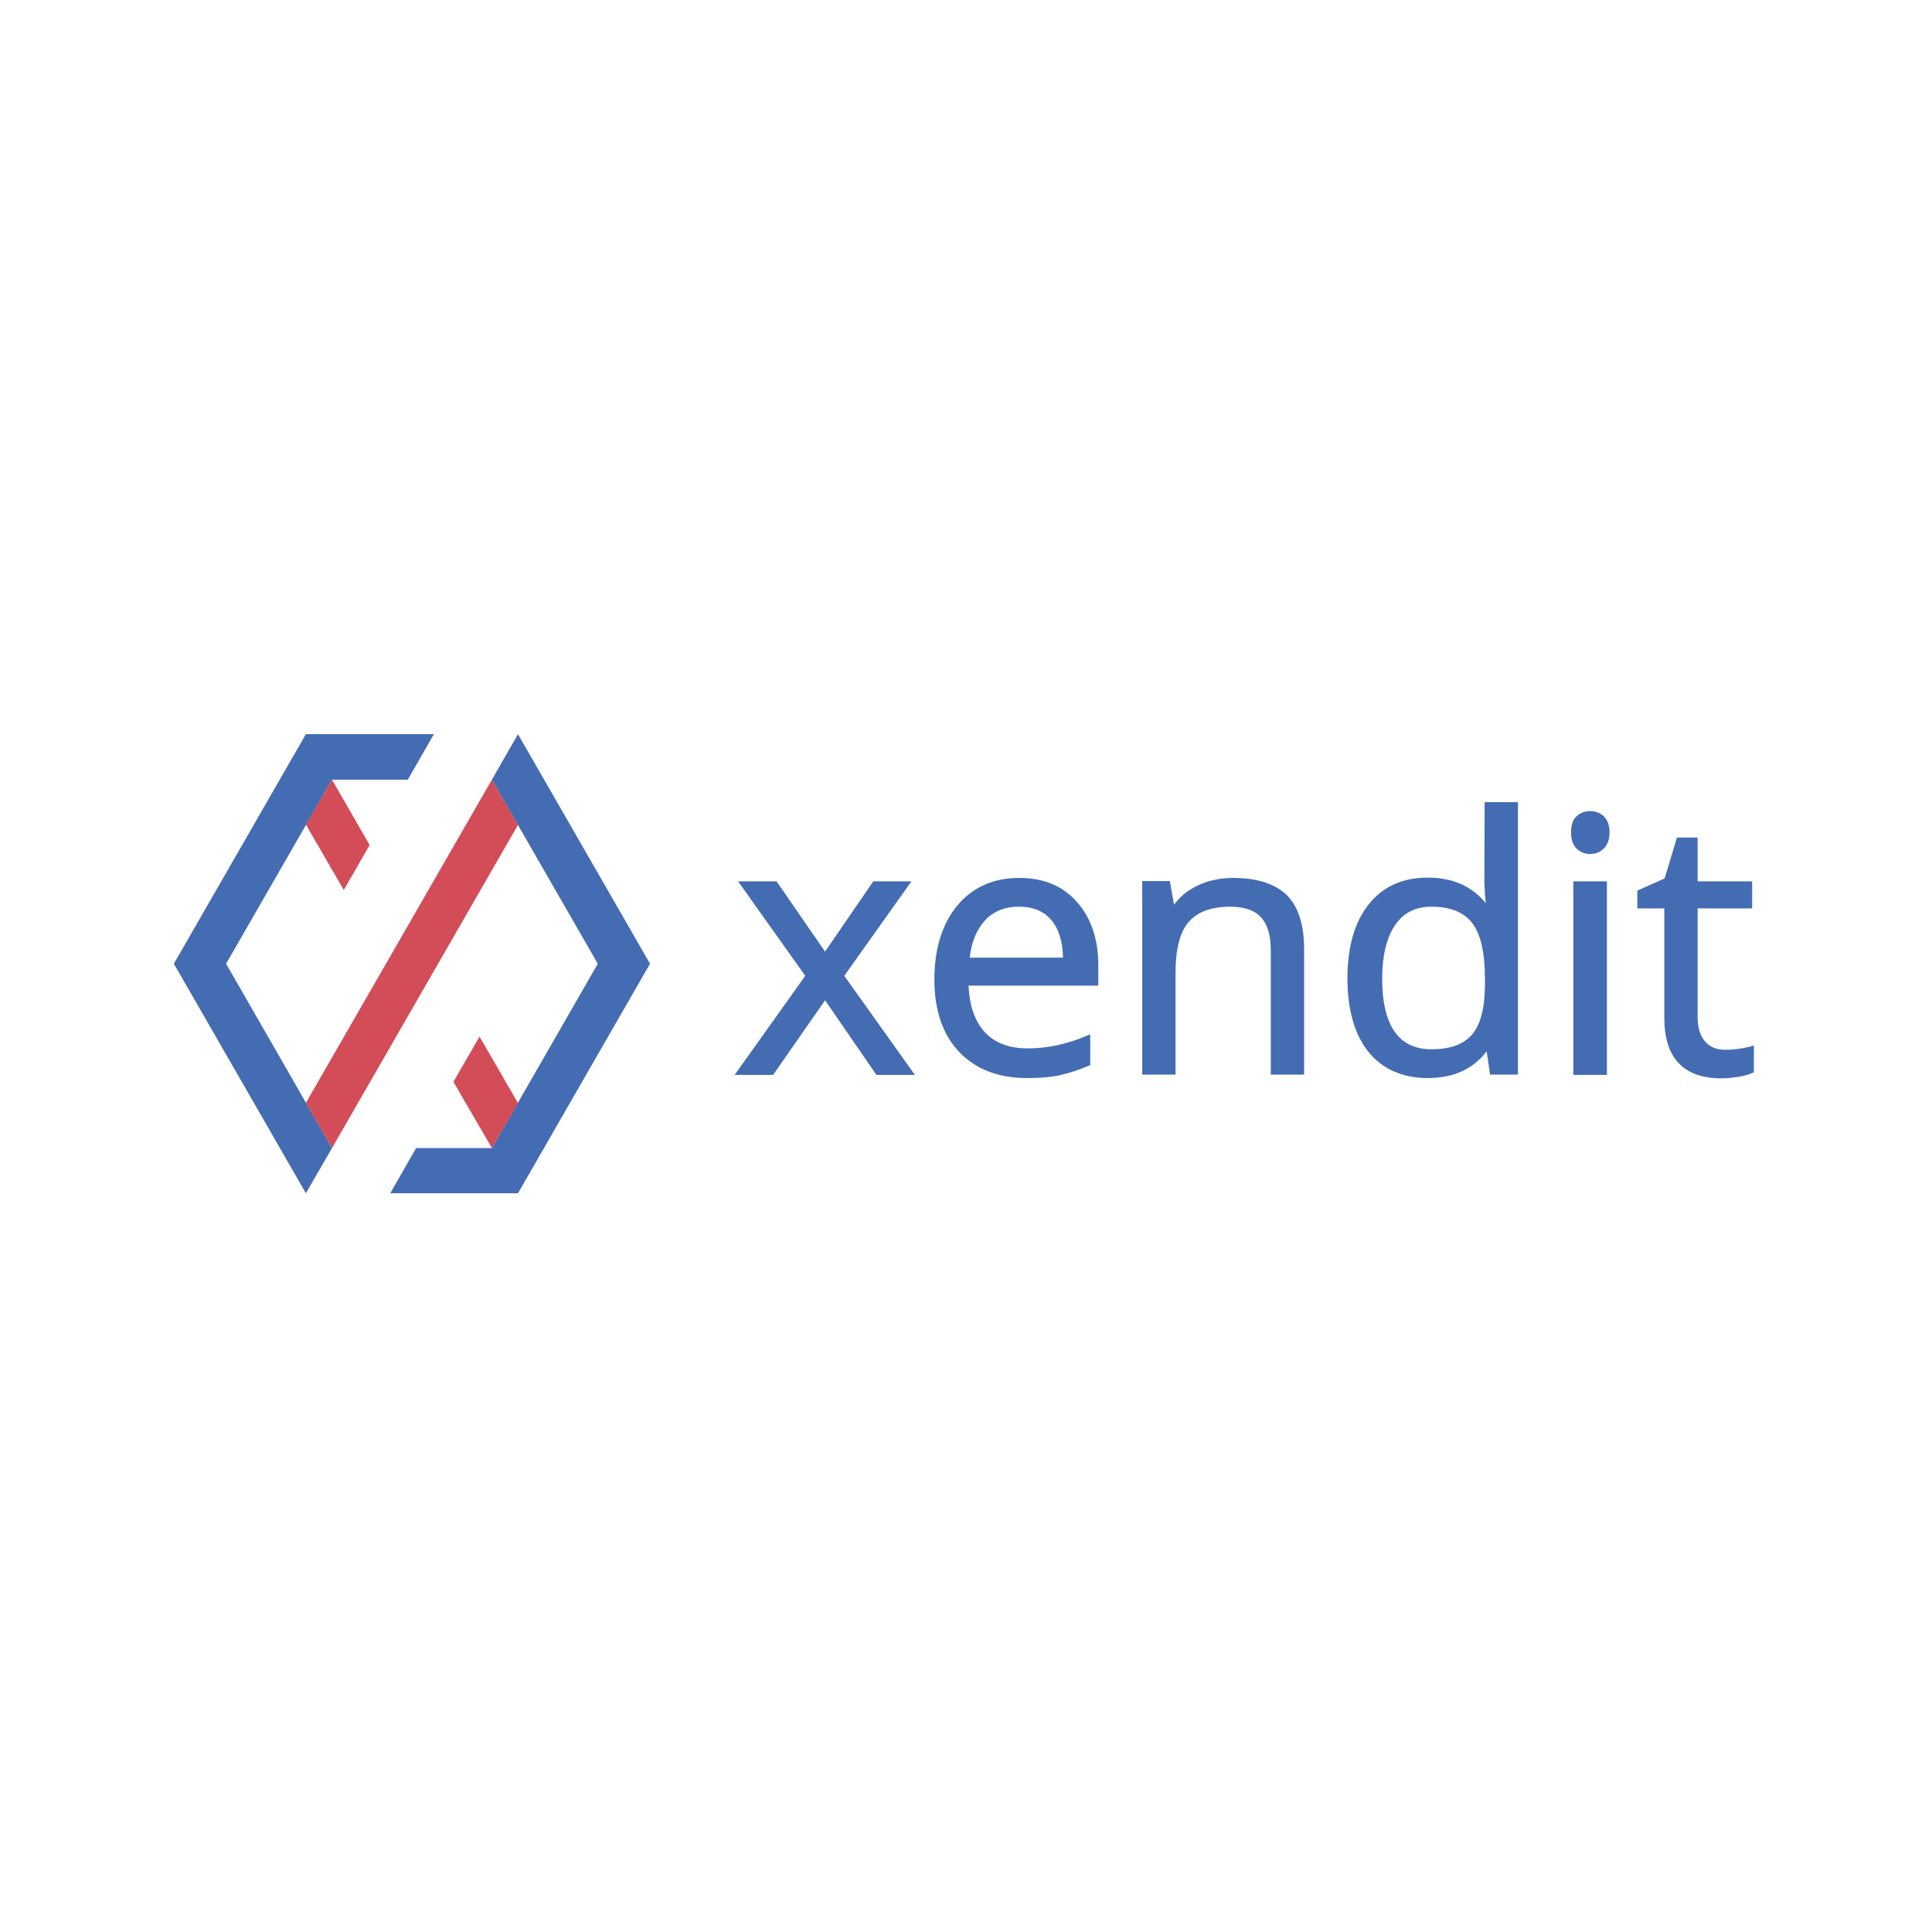
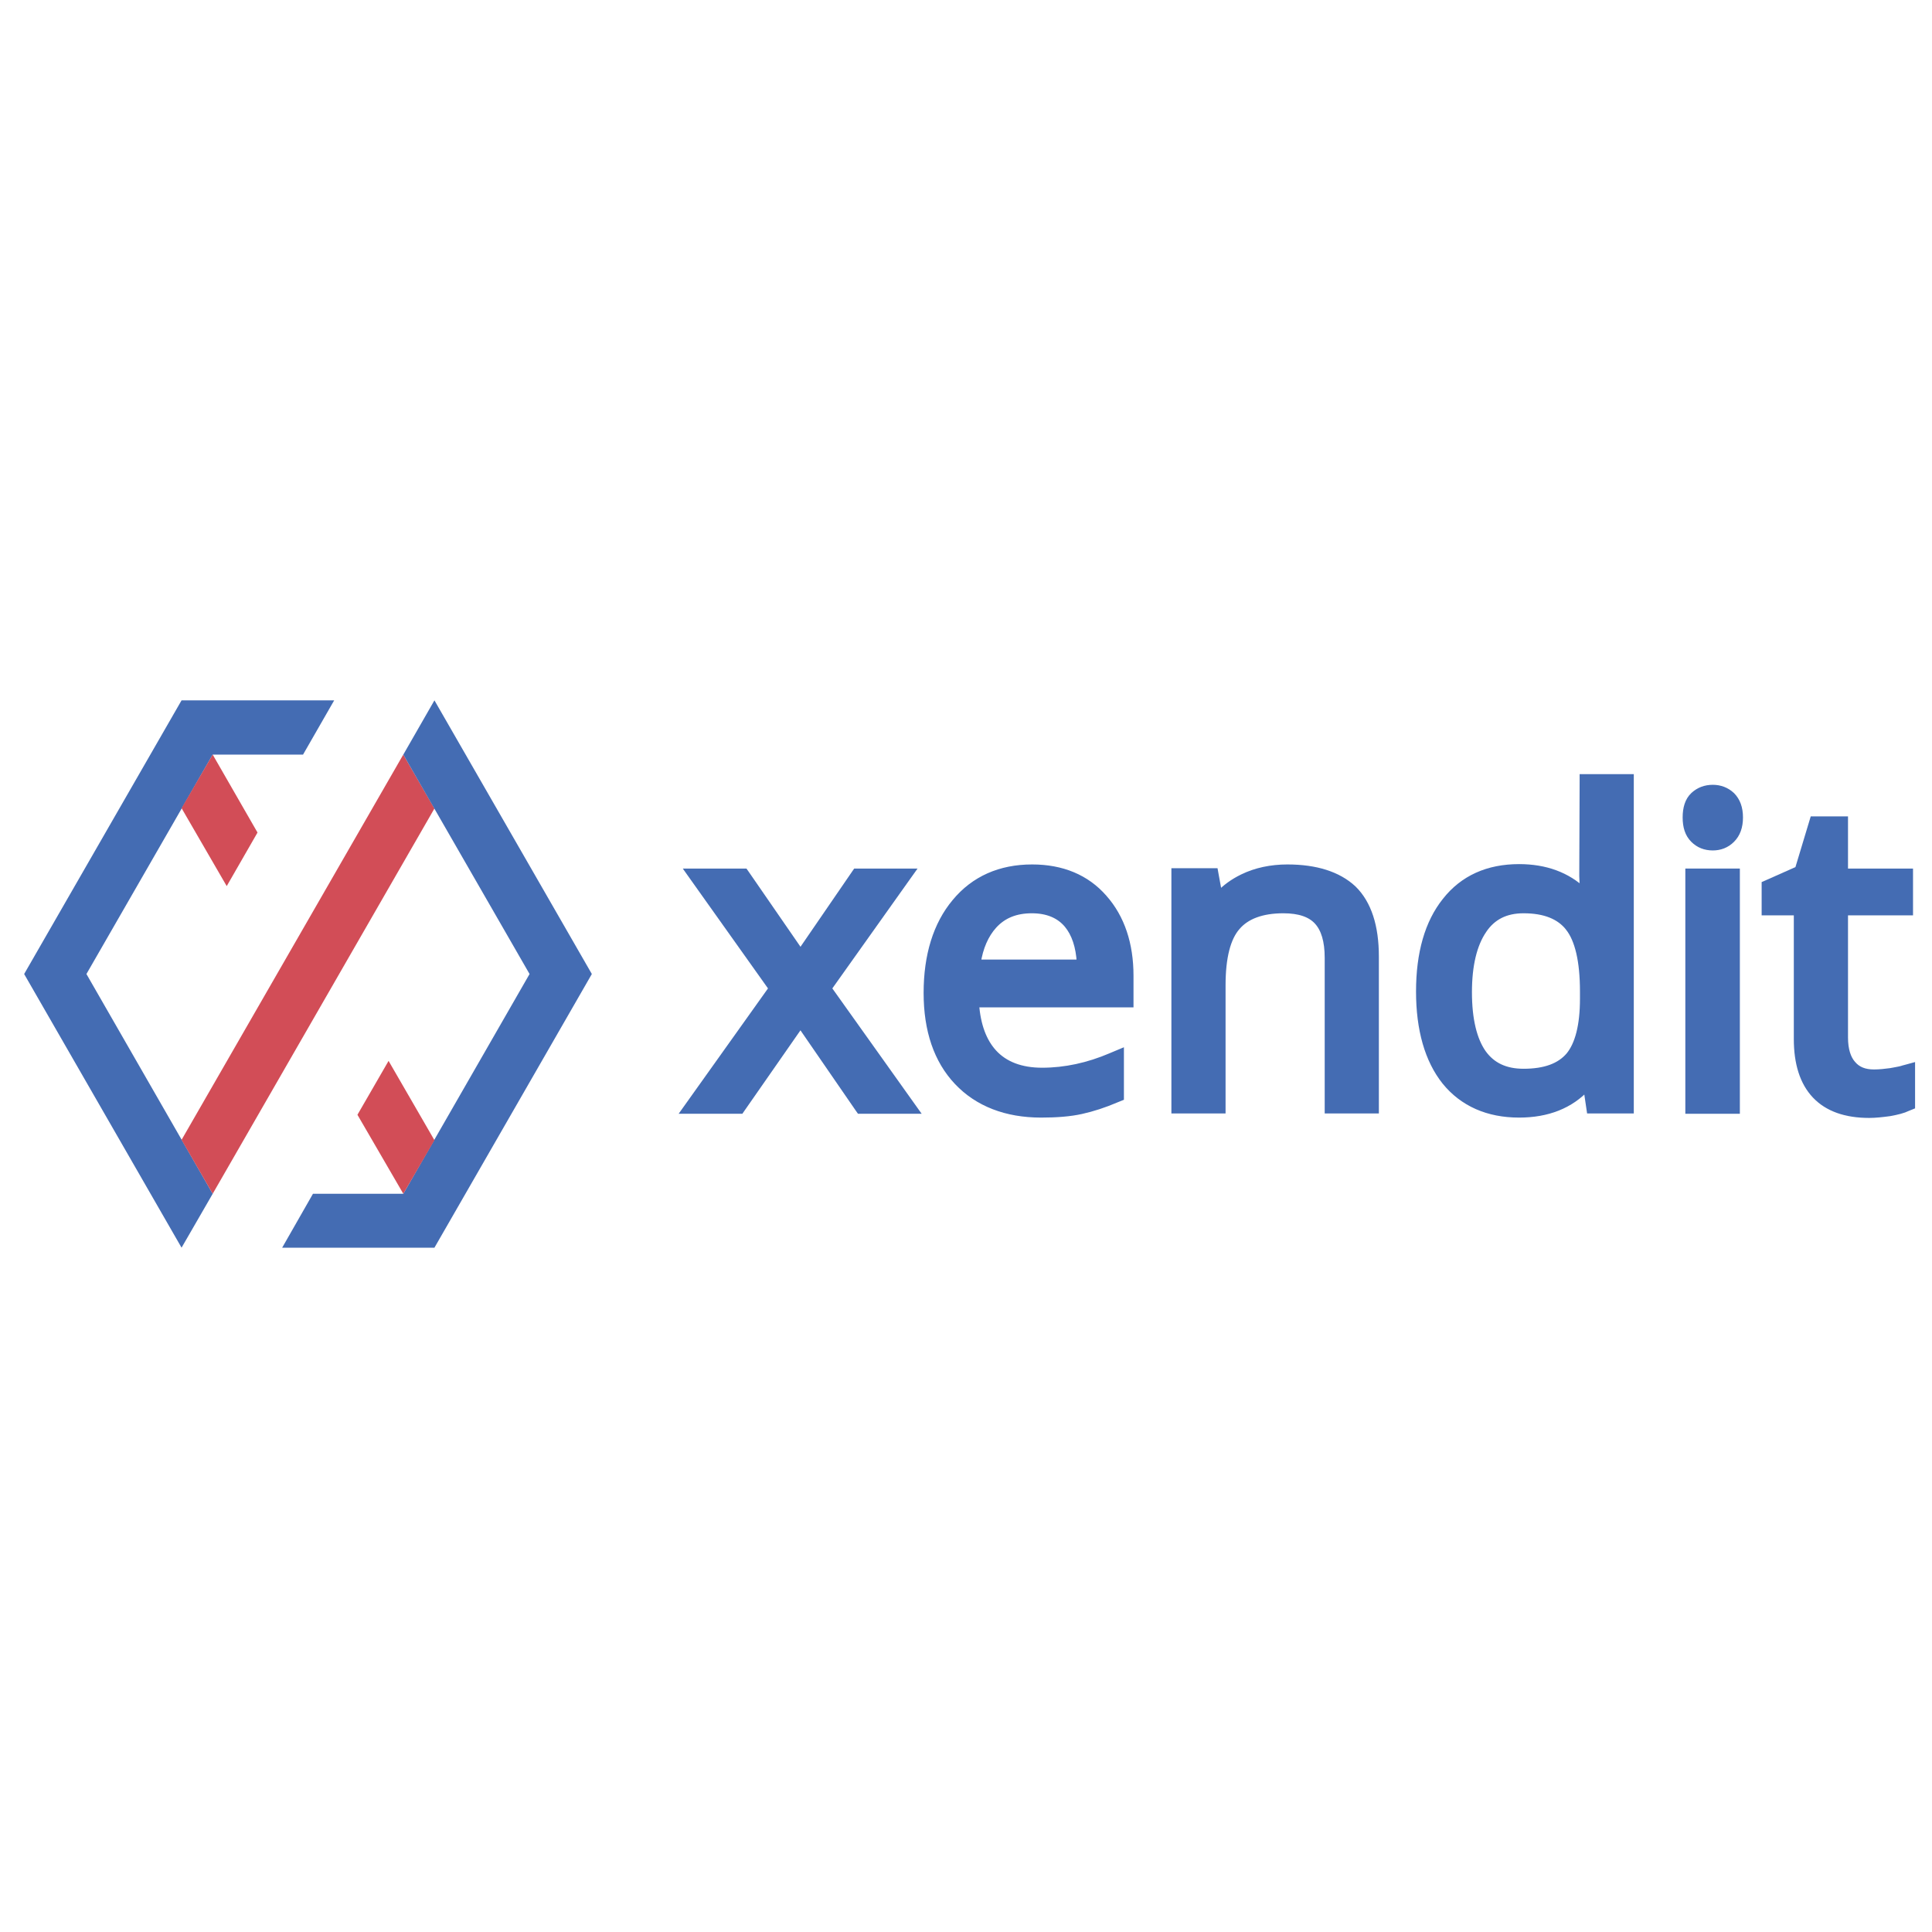
<svg xmlns="http://www.w3.org/2000/svg" width="80" height="80" viewBox="0 0 80 80" fill="none">
-   <path fill-rule="evenodd" clip-rule="evenodd" d="M36.16 36.494L34.164 39.404L32.155 36.494H30.562L33.344 40.406L30.42 44.509H32.013L34.164 41.42L36.291 44.509H37.884L34.96 40.406L37.741 36.494H36.16Z" fill="#446CB3" />
-   <path fill-rule="evenodd" clip-rule="evenodd" d="M42.198 37.544C42.78 37.544 43.232 37.735 43.541 38.105C43.838 38.462 44.004 38.987 44.016 39.655H40.153C40.225 39.011 40.438 38.498 40.771 38.129C41.128 37.735 41.603 37.544 42.198 37.544ZM42.209 36.352C41.14 36.352 40.272 36.733 39.642 37.496C39.012 38.248 38.691 39.285 38.691 40.562C38.691 41.838 39.036 42.84 39.714 43.555C40.391 44.271 41.342 44.64 42.519 44.64C43.053 44.64 43.505 44.605 43.885 44.521C44.266 44.438 44.67 44.306 45.086 44.128L45.145 44.104V42.828L45.002 42.887C44.194 43.233 43.374 43.412 42.554 43.412C41.794 43.412 41.187 43.185 40.771 42.732C40.367 42.291 40.141 41.647 40.106 40.812H45.478V39.965C45.478 38.892 45.181 38.009 44.598 37.353C44.016 36.685 43.208 36.352 42.209 36.352Z" fill="#446CB3" />
-   <path fill-rule="evenodd" clip-rule="evenodd" d="M51.076 36.352C50.53 36.352 50.019 36.459 49.579 36.674C49.187 36.864 48.854 37.127 48.616 37.461L48.438 36.483H47.297V44.497H48.676V40.299C48.676 39.309 48.854 38.594 49.222 38.176C49.579 37.759 50.161 37.544 50.934 37.544C51.516 37.544 51.944 37.687 52.217 37.986C52.491 38.284 52.621 38.737 52.621 39.345V44.497H54V39.297C54 38.272 53.751 37.52 53.263 37.043C52.776 36.59 52.039 36.352 51.076 36.352Z" fill="#446CB3" />
-   <path fill-rule="evenodd" clip-rule="evenodd" d="M59.277 43.448C58.6 43.448 58.101 43.209 57.756 42.732C57.411 42.243 57.233 41.504 57.233 40.538C57.233 39.584 57.411 38.832 57.768 38.307C58.113 37.795 58.612 37.544 59.277 37.544C60.05 37.544 60.608 37.771 60.953 38.212C61.31 38.665 61.488 39.44 61.488 40.514V40.764C61.488 41.718 61.31 42.41 60.965 42.828C60.608 43.245 60.05 43.448 59.277 43.448ZM61.464 36.495L61.488 37.043L61.524 37.401C60.953 36.697 60.145 36.34 59.123 36.34C58.077 36.34 57.257 36.709 56.674 37.449C56.092 38.176 55.795 39.202 55.795 40.514C55.795 41.814 56.092 42.839 56.663 43.555C57.245 44.271 58.077 44.64 59.123 44.64C60.181 44.64 61.001 44.271 61.559 43.531L61.702 44.497H62.855V33.215H61.476L61.464 36.495Z" fill="#446CB3" />
-   <path fill-rule="evenodd" clip-rule="evenodd" d="M65.851 33.585C65.625 33.585 65.435 33.657 65.281 33.8C65.126 33.943 65.055 34.169 65.055 34.468C65.055 34.766 65.126 34.98 65.281 35.135C65.435 35.29 65.625 35.362 65.851 35.362C66.065 35.362 66.255 35.29 66.41 35.135C66.564 34.98 66.647 34.766 66.647 34.468C66.647 34.169 66.564 33.955 66.41 33.8C66.255 33.657 66.065 33.585 65.851 33.585Z" fill="#446CB3" />
-   <path fill-rule="evenodd" clip-rule="evenodd" d="M65.148 44.509H66.539V36.494H65.148V44.509Z" fill="#446CB3" />
-   <path fill-rule="evenodd" clip-rule="evenodd" d="M72.493 43.328C72.387 43.364 72.232 43.388 72.042 43.424C71.852 43.447 71.662 43.471 71.448 43.471C71.091 43.471 70.806 43.364 70.604 43.126C70.402 42.899 70.295 42.553 70.295 42.112V37.615H72.553V36.495H70.295V34.682H69.439L68.928 36.375L67.799 36.876V37.615H68.916V42.16C68.916 43.805 69.712 44.652 71.281 44.652C71.483 44.652 71.709 44.628 71.971 44.593C72.232 44.545 72.422 44.497 72.565 44.425L72.624 44.402V43.292L72.493 43.328Z" fill="#446CB3" />
-   <path d="M17.967 30.4H12.666L7.199 39.906L12.666 49.411L13.748 47.539L9.362 39.906L13.748 32.285H16.886L17.967 30.4Z" fill="#446CB3" />
-   <path d="M14.235 36.853L15.305 34.992L13.748 32.285L12.666 34.146L14.235 36.853Z" fill="#D24D57" />
-   <path d="M20.368 32.285L21.449 34.158L13.748 47.539L12.666 45.667L20.368 32.285Z" fill="#D24D57" />
-   <path d="M16.16 49.411L17.23 47.539H20.368L24.753 39.906L20.368 32.285L21.449 30.4L26.916 39.906L21.449 49.411H16.16Z" fill="#446CB3" />
-   <path d="M19.857 42.923L18.775 44.795L20.368 47.538L21.45 45.678L19.857 42.923Z" fill="#D24D57" />
+   <path d="M35.528 36.115H35.449L35.404 36.18L33.147 39.469L30.876 36.179L30.831 36.115H30.752H28.854H28.563L28.731 36.352L31.985 40.928L28.561 45.732L28.392 45.969H28.684H30.582H30.661L30.705 45.905L33.146 42.4L35.56 45.905L35.605 45.969H35.683H37.582H37.873L37.704 45.732L34.281 40.928L37.534 36.352L37.703 36.115H37.412H35.528Z" fill="#446CB3" stroke="#446CB3" stroke-width="0.3" />
+   <path d="M43.15 44.362C42.273 44.362 41.596 44.102 41.135 43.6C40.709 43.135 40.452 42.458 40.39 41.562H46.636H46.786V41.412V40.403C46.786 39.095 46.423 38.005 45.7 37.19C44.973 36.356 43.965 35.945 42.739 35.945C41.424 35.945 40.346 36.416 39.563 37.364C38.784 38.294 38.395 39.568 38.395 41.114C38.395 42.662 38.814 43.898 39.655 44.786C40.496 45.674 41.672 46.127 43.108 46.127C43.751 46.127 44.301 46.084 44.769 45.981C45.232 45.879 45.723 45.72 46.226 45.504L46.295 45.476L46.389 45.438V45.337V43.815V43.59L46.181 43.677L46.011 43.748L46.011 43.748L46.01 43.749C45.063 44.154 44.105 44.362 43.15 44.362ZM42.725 37.667C43.384 37.667 43.877 37.881 44.211 38.281C44.515 38.647 44.703 39.184 44.738 39.883H40.458C40.557 39.219 40.793 38.695 41.136 38.314C41.528 37.881 42.052 37.667 42.725 37.667Z" fill="#446CB3" stroke="#446CB3" stroke-width="0.3" />
+   <path d="M53.311 35.945C52.64 35.945 52.007 36.076 51.46 36.344C51.079 36.529 50.74 36.77 50.467 37.069L50.312 36.224L50.29 36.101H50.165H48.805H48.655V36.251V45.806V45.956H48.805H50.448H50.598V45.806V40.801C50.598 39.63 50.811 38.825 51.213 38.369L51.213 38.369L51.214 38.368C51.601 37.915 52.245 37.667 53.141 37.667C53.813 37.667 54.274 37.832 54.56 38.144C54.85 38.46 55.003 38.956 55.003 39.664V45.806V45.956H55.153H56.796H56.946V45.806V39.607C56.946 38.363 56.644 37.42 56.023 36.812L56.023 36.812L56.02 36.81C55.402 36.234 54.481 35.945 53.311 35.945Z" fill="#446CB3" stroke="#446CB3" stroke-width="0.3" />
+   <path d="M61.412 38.511L61.412 38.51C61.792 37.945 62.339 37.667 63.087 37.667C63.98 37.667 64.594 37.928 64.967 38.405L64.967 38.406C65.36 38.905 65.573 39.785 65.573 41.057V41.356C65.573 42.481 65.361 43.262 64.984 43.719C64.598 44.17 63.983 44.405 63.087 44.405C62.321 44.405 61.774 44.138 61.396 43.615C61.011 43.068 60.8 42.223 60.8 41.086C60.8 39.964 61.01 39.102 61.412 38.511ZM65.544 36.265L65.544 36.265L65.544 36.272L65.572 36.915C64.888 36.26 63.988 35.931 62.903 35.931C61.617 35.931 60.593 36.388 59.867 37.31C59.144 38.212 58.785 39.472 58.785 41.057C58.785 42.628 59.144 43.888 59.853 44.776L59.854 44.778C60.58 45.67 61.617 46.127 62.903 46.127C64.073 46.127 65.021 45.757 65.708 45.008L65.829 45.828L65.848 45.956H65.978H67.352H67.502V45.806V32.355V32.206H67.352H65.709H65.559L65.559 32.355L65.544 36.265Z" fill="#446CB3" stroke="#446CB3" stroke-width="0.3" />
+   <path d="M71.696 32.947L71.696 32.947L71.692 32.943C71.479 32.745 71.215 32.647 70.924 32.647C70.62 32.647 70.356 32.745 70.142 32.943C69.914 33.154 69.825 33.474 69.825 33.849C69.825 34.228 69.916 34.529 70.138 34.751C70.353 34.967 70.619 35.065 70.924 35.065C71.216 35.065 71.482 34.966 71.696 34.751C71.915 34.532 72.023 34.234 72.023 33.849C72.023 33.464 71.915 33.166 71.696 32.947Z" fill="#446CB3" stroke="#446CB3" stroke-width="0.3" />
+   <path d="M69.936 45.819V45.969H70.086H71.744H71.894V45.819V36.265V36.115H71.744H70.086H69.936V36.265V45.819Z" fill="#446CB3" stroke="#446CB3" stroke-width="0.3" />
+   <path d="M78.803 44.268L78.803 44.268L78.796 44.271C78.706 44.301 78.584 44.323 78.421 44.353C78.378 44.361 78.331 44.369 78.281 44.378C78.055 44.407 77.839 44.434 77.596 44.434C77.203 44.434 76.91 44.317 76.705 44.074L76.705 44.074L76.702 44.071C76.494 43.839 76.372 43.468 76.372 42.963V37.752H78.914H79.064V37.602V36.266V36.116H78.914H76.372V34.105V33.955H76.222H75.201H75.09L75.058 34.061L74.469 36.014L73.185 36.584L73.096 36.623V36.721V37.602V37.752H73.246H74.428V43.02C74.428 44.023 74.671 44.809 75.178 45.344C75.686 45.881 76.436 46.141 77.398 46.141C77.649 46.141 77.927 46.111 78.24 46.069L78.24 46.069L78.246 46.068C78.556 46.011 78.799 45.952 78.99 45.858L79.055 45.832L79.149 45.794V45.693V44.37V44.174L78.959 44.226L78.803 44.268Z" fill="#446CB3" stroke="#446CB3" stroke-width="0.3" />
+   <path d="M13.838 29H7.518L1 40.332L7.518 51.664L8.807 49.432L3.579 40.332L8.807 31.247H12.548L13.838 29Z" fill="#446CB3" />
+   <path d="M9.388 36.692L10.663 34.474L8.807 31.246L7.518 33.464L9.388 36.692Z" fill="#D24D57" />
+   <path d="M16.699 31.246L17.989 33.478L8.807 49.432L7.518 47.199L16.699 31.246Z" fill="#D24D57" />
+   <path d="M11.684 51.664L12.959 49.432H16.7L21.928 40.332L16.7 31.247L17.989 29L24.507 40.332L17.989 51.664H11.684Z" fill="#446CB3" />
+   <path d="M16.09 43.929L14.801 46.161L16.7 49.431L17.989 47.213L16.09 43.929Z" fill="#D24D57" />
</svg>
